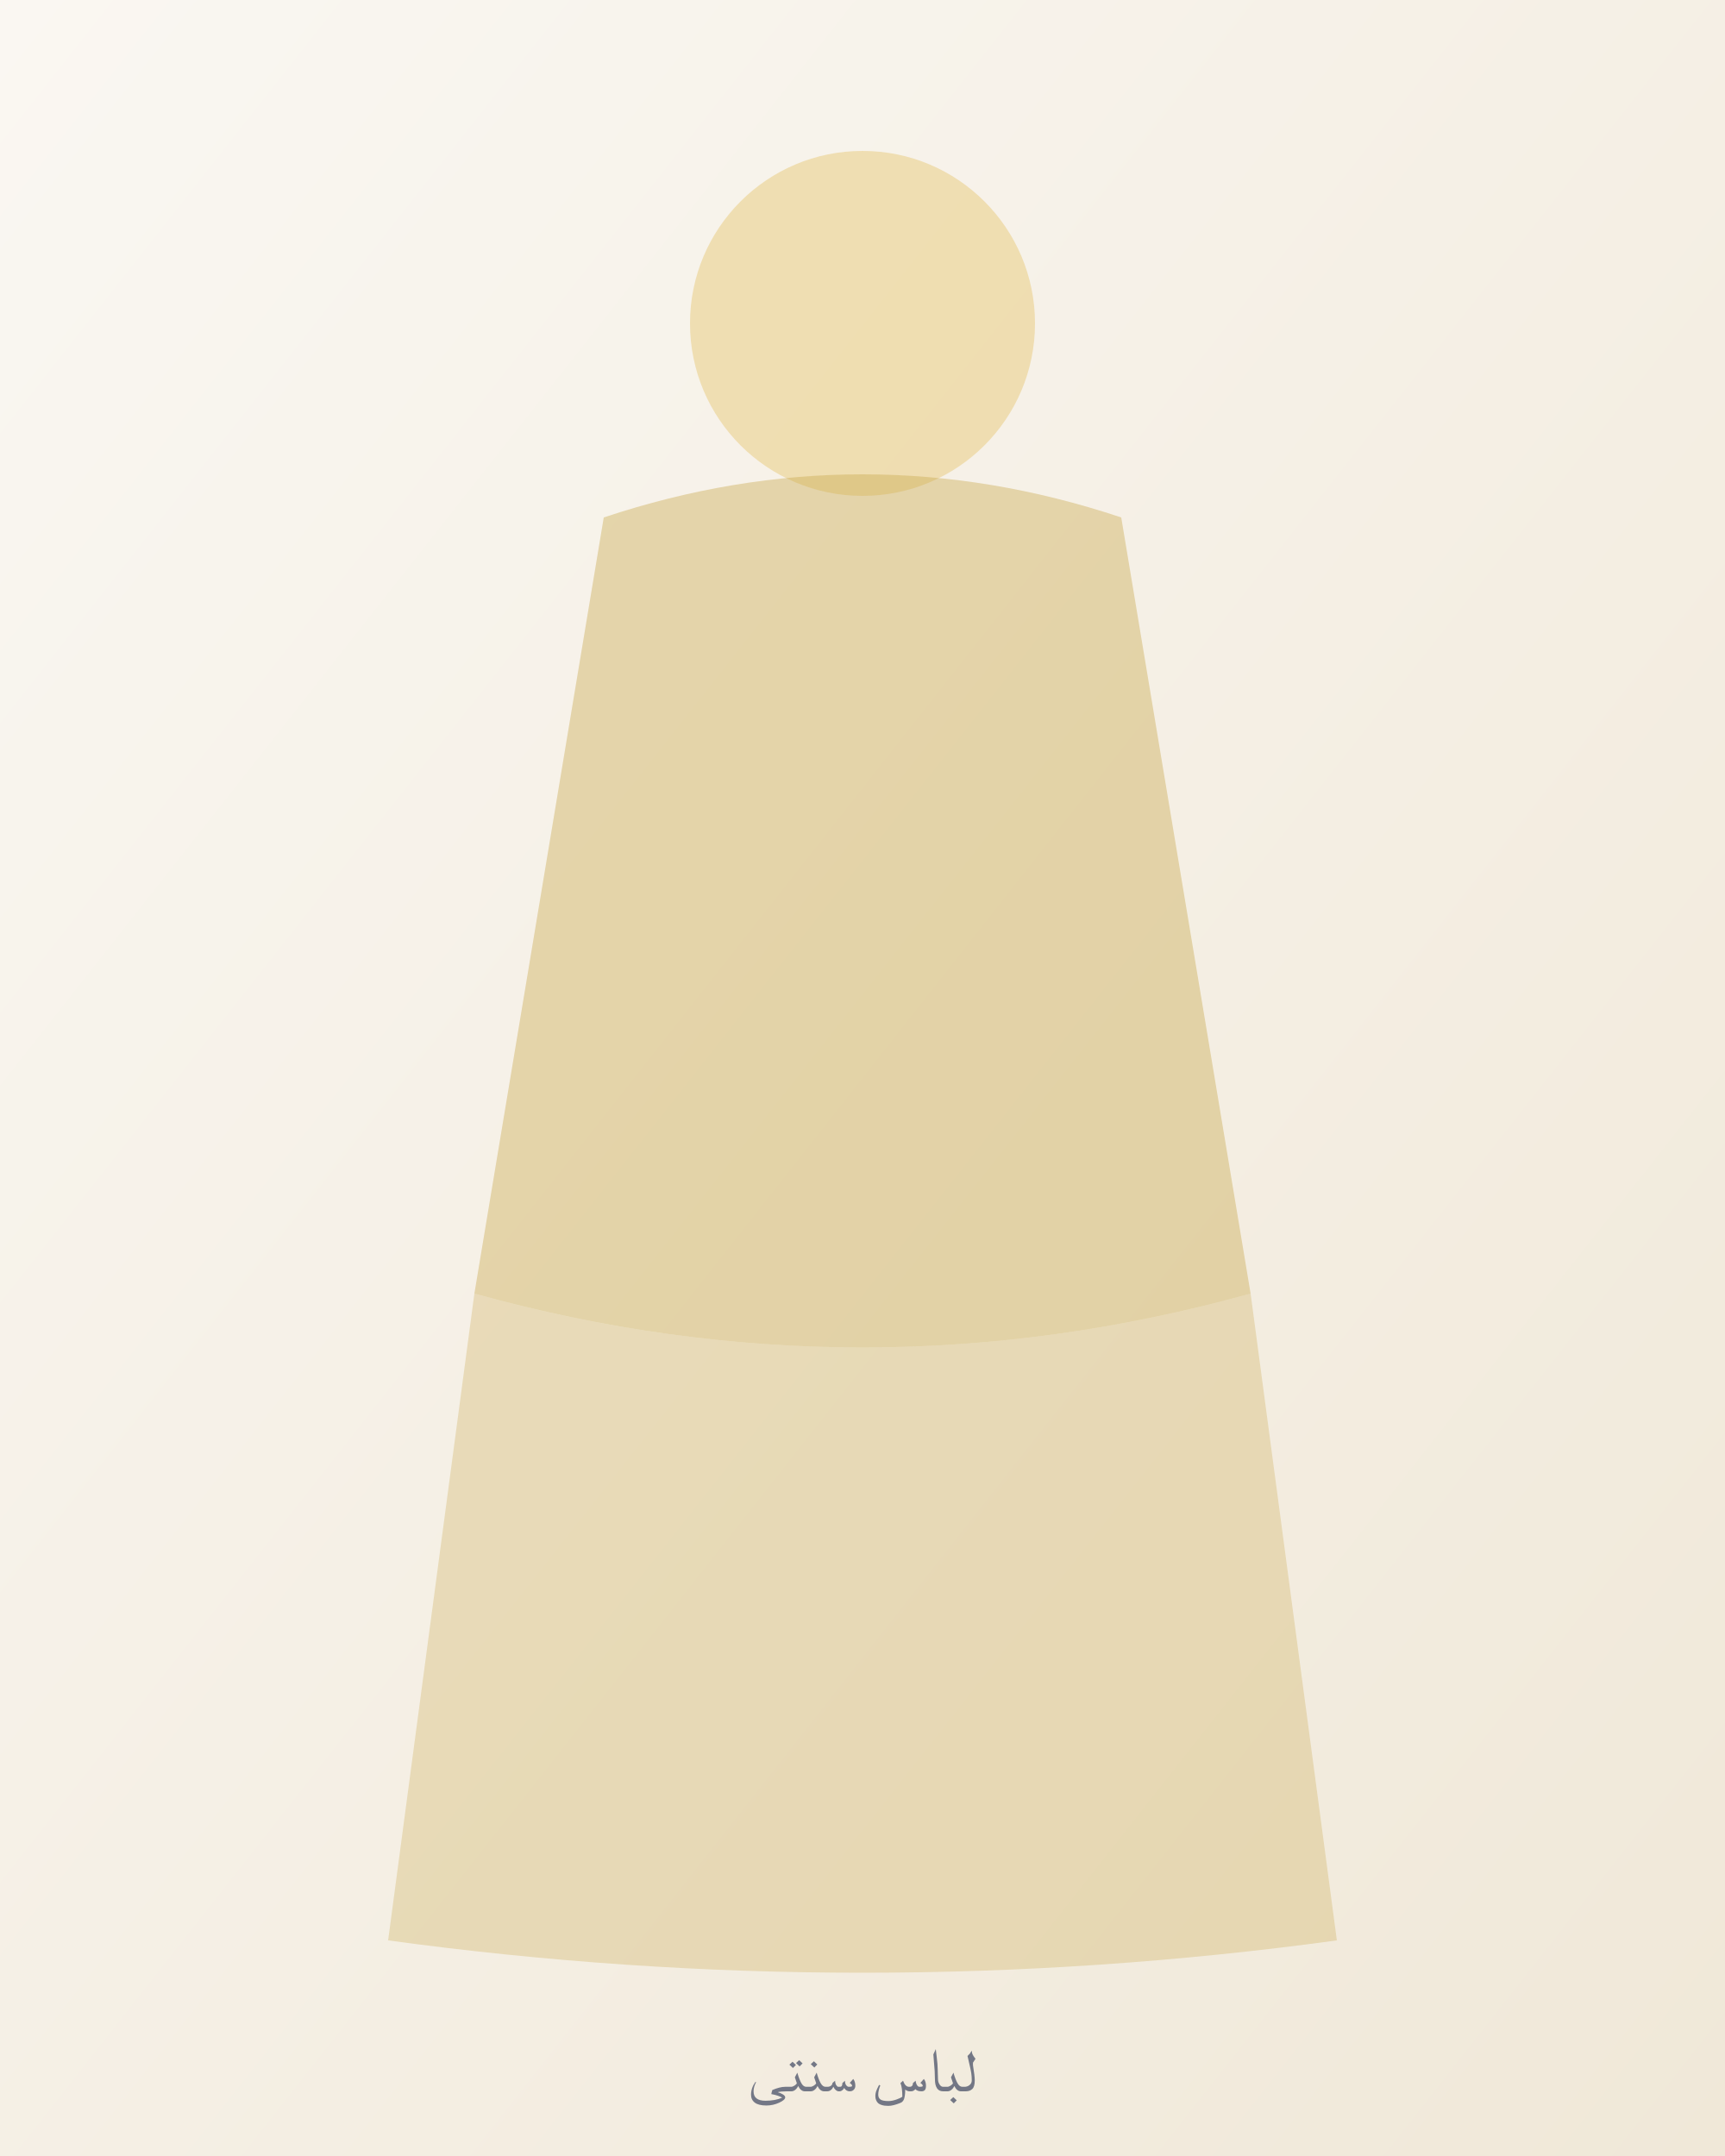
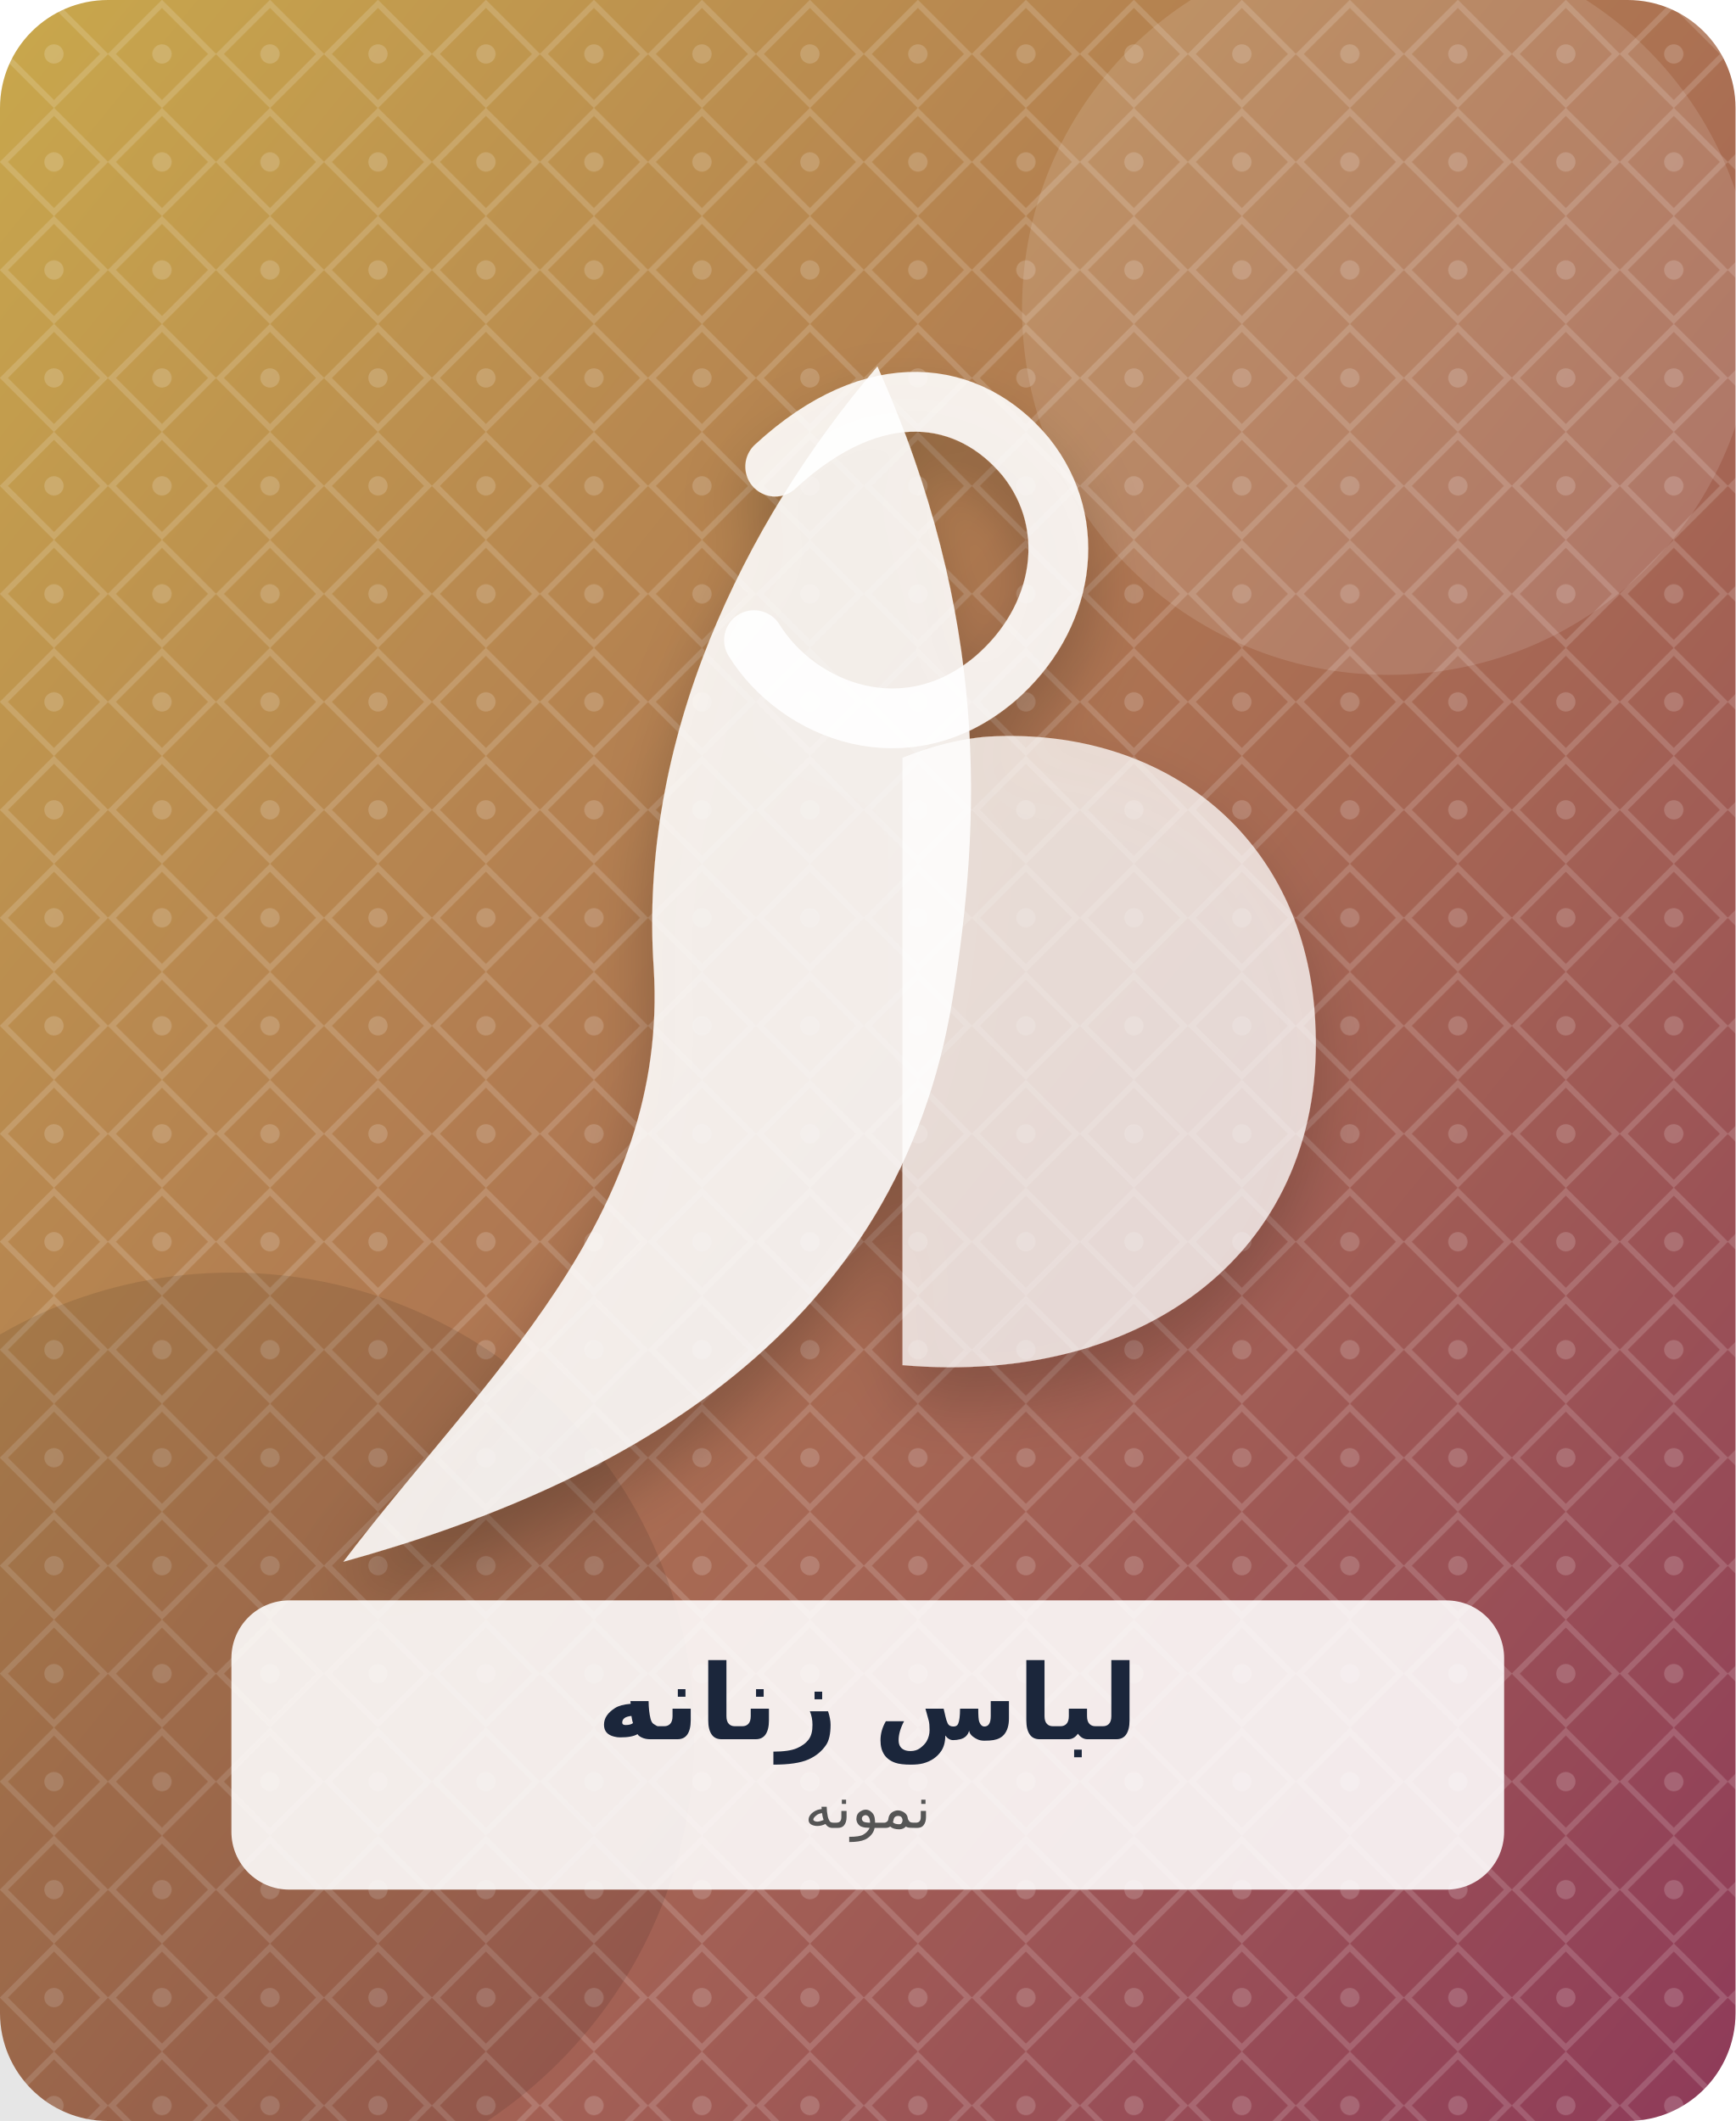
- <svg xmlns="http://www.w3.org/2000/svg" width="800" height="1000" viewBox="0 0 800 1000">
+ <svg xmlns="http://www.w3.org/2000/svg" width="900" height="1100" viewBox="0 0 900 1100" role="img" aria-label="لباس زنانه">
  <defs>
-     <linearGradient id="bg" x1="0%" y1="0%" x2="100%" y2="100%">
-       <stop offset="0%" style="stop-color:#faf7f2;stop-opacity:1" />
-       <stop offset="100%" style="stop-color:#f0e8d8;stop-opacity:1" />
+     <linearGradient id="g" x1="0" y1="0" x2="1" y2="1">
+       <stop offset="0" stop-color="#c9a84c" />
+       <stop offset="1" stop-color="#8e3a59" />
    </linearGradient>
+     <pattern id="p" width="56" height="56" patternUnits="userSpaceOnUse">
+       <path d="M28 2 54 28 28 54 2 28Z" fill="none" stroke="rgba(255,255,255,.28)" stroke-width="3" />
+       <circle cx="28" cy="28" r="5" fill="rgba(255,255,255,.32)" />
+     </pattern>
+     <filter id="sh">
+       <feDropShadow dx="0" dy="18" stdDeviation="16" flood-opacity=".25" />
+     </filter>
  </defs>
-   <rect width="800" height="1000" fill="url(#bg)" />
-   <circle cx="400" cy="150" r="80" fill="#e8c97a" opacity="0.5" />
-   <path d="M280 240 Q400 200 520 240 L580 600 Q400 650 220 600 Z" fill="#C9A84C" opacity="0.4" />
-   <path d="M220 600 L180 900 Q400 930 620 900 L580 600 Q400 650 220 600 Z" fill="#C9A84C" opacity="0.3" />
-   <text x="400" y="970" font-family="serif" font-size="28" fill="#1e2a4a" text-anchor="middle" opacity="0.6">لباس سنتی</text>
+   <rect width="900" height="1100" rx="56" fill="url(#g)" />
+   <rect width="900" height="1100" fill="url(#p)" opacity=".55" />
+   <circle cx="720" cy="160" r="190" fill="rgba(255,255,255,.12)" />
+   <circle cx="120" cy="900" r="240" fill="rgba(0,0,0,.1)" />
+   <g filter="url(#sh)">
+     <path d="M455 190c-70 82-124 194-116 312 8 130-89 213-161 308 148-41 288-120 316-292 15-93 19-198-39-328Z" fill="rgba(255,255,255,.87)" />
+     <path d="M513 382c92-5 164 53 169 147 7 118-87 190-214 179V393c15-6 30-10 45-11Z" fill="rgba(255,255,255,.74)" />
+     <path d="M402 242c52-48 101-40 130-5 28 35 20 84-16 115-46 39-102 17-125-20" fill="none" stroke="rgba(255,255,255,.88)" stroke-width="31" stroke-linecap="round" />
+   </g>
+   <rect x="120" y="830" width="660" height="150" rx="30" fill="rgba(255,255,255,.88)" />
+   <text x="450" y="902" text-anchor="middle" font-family="Tahoma, Arial" font-size="54" font-weight="700" fill="#1b263b">لباس زنانه</text>
+   <text x="450" y="948" text-anchor="middle" font-family="Tahoma, Arial" font-size="30" fill="#555">نمونه</text>
</svg>
